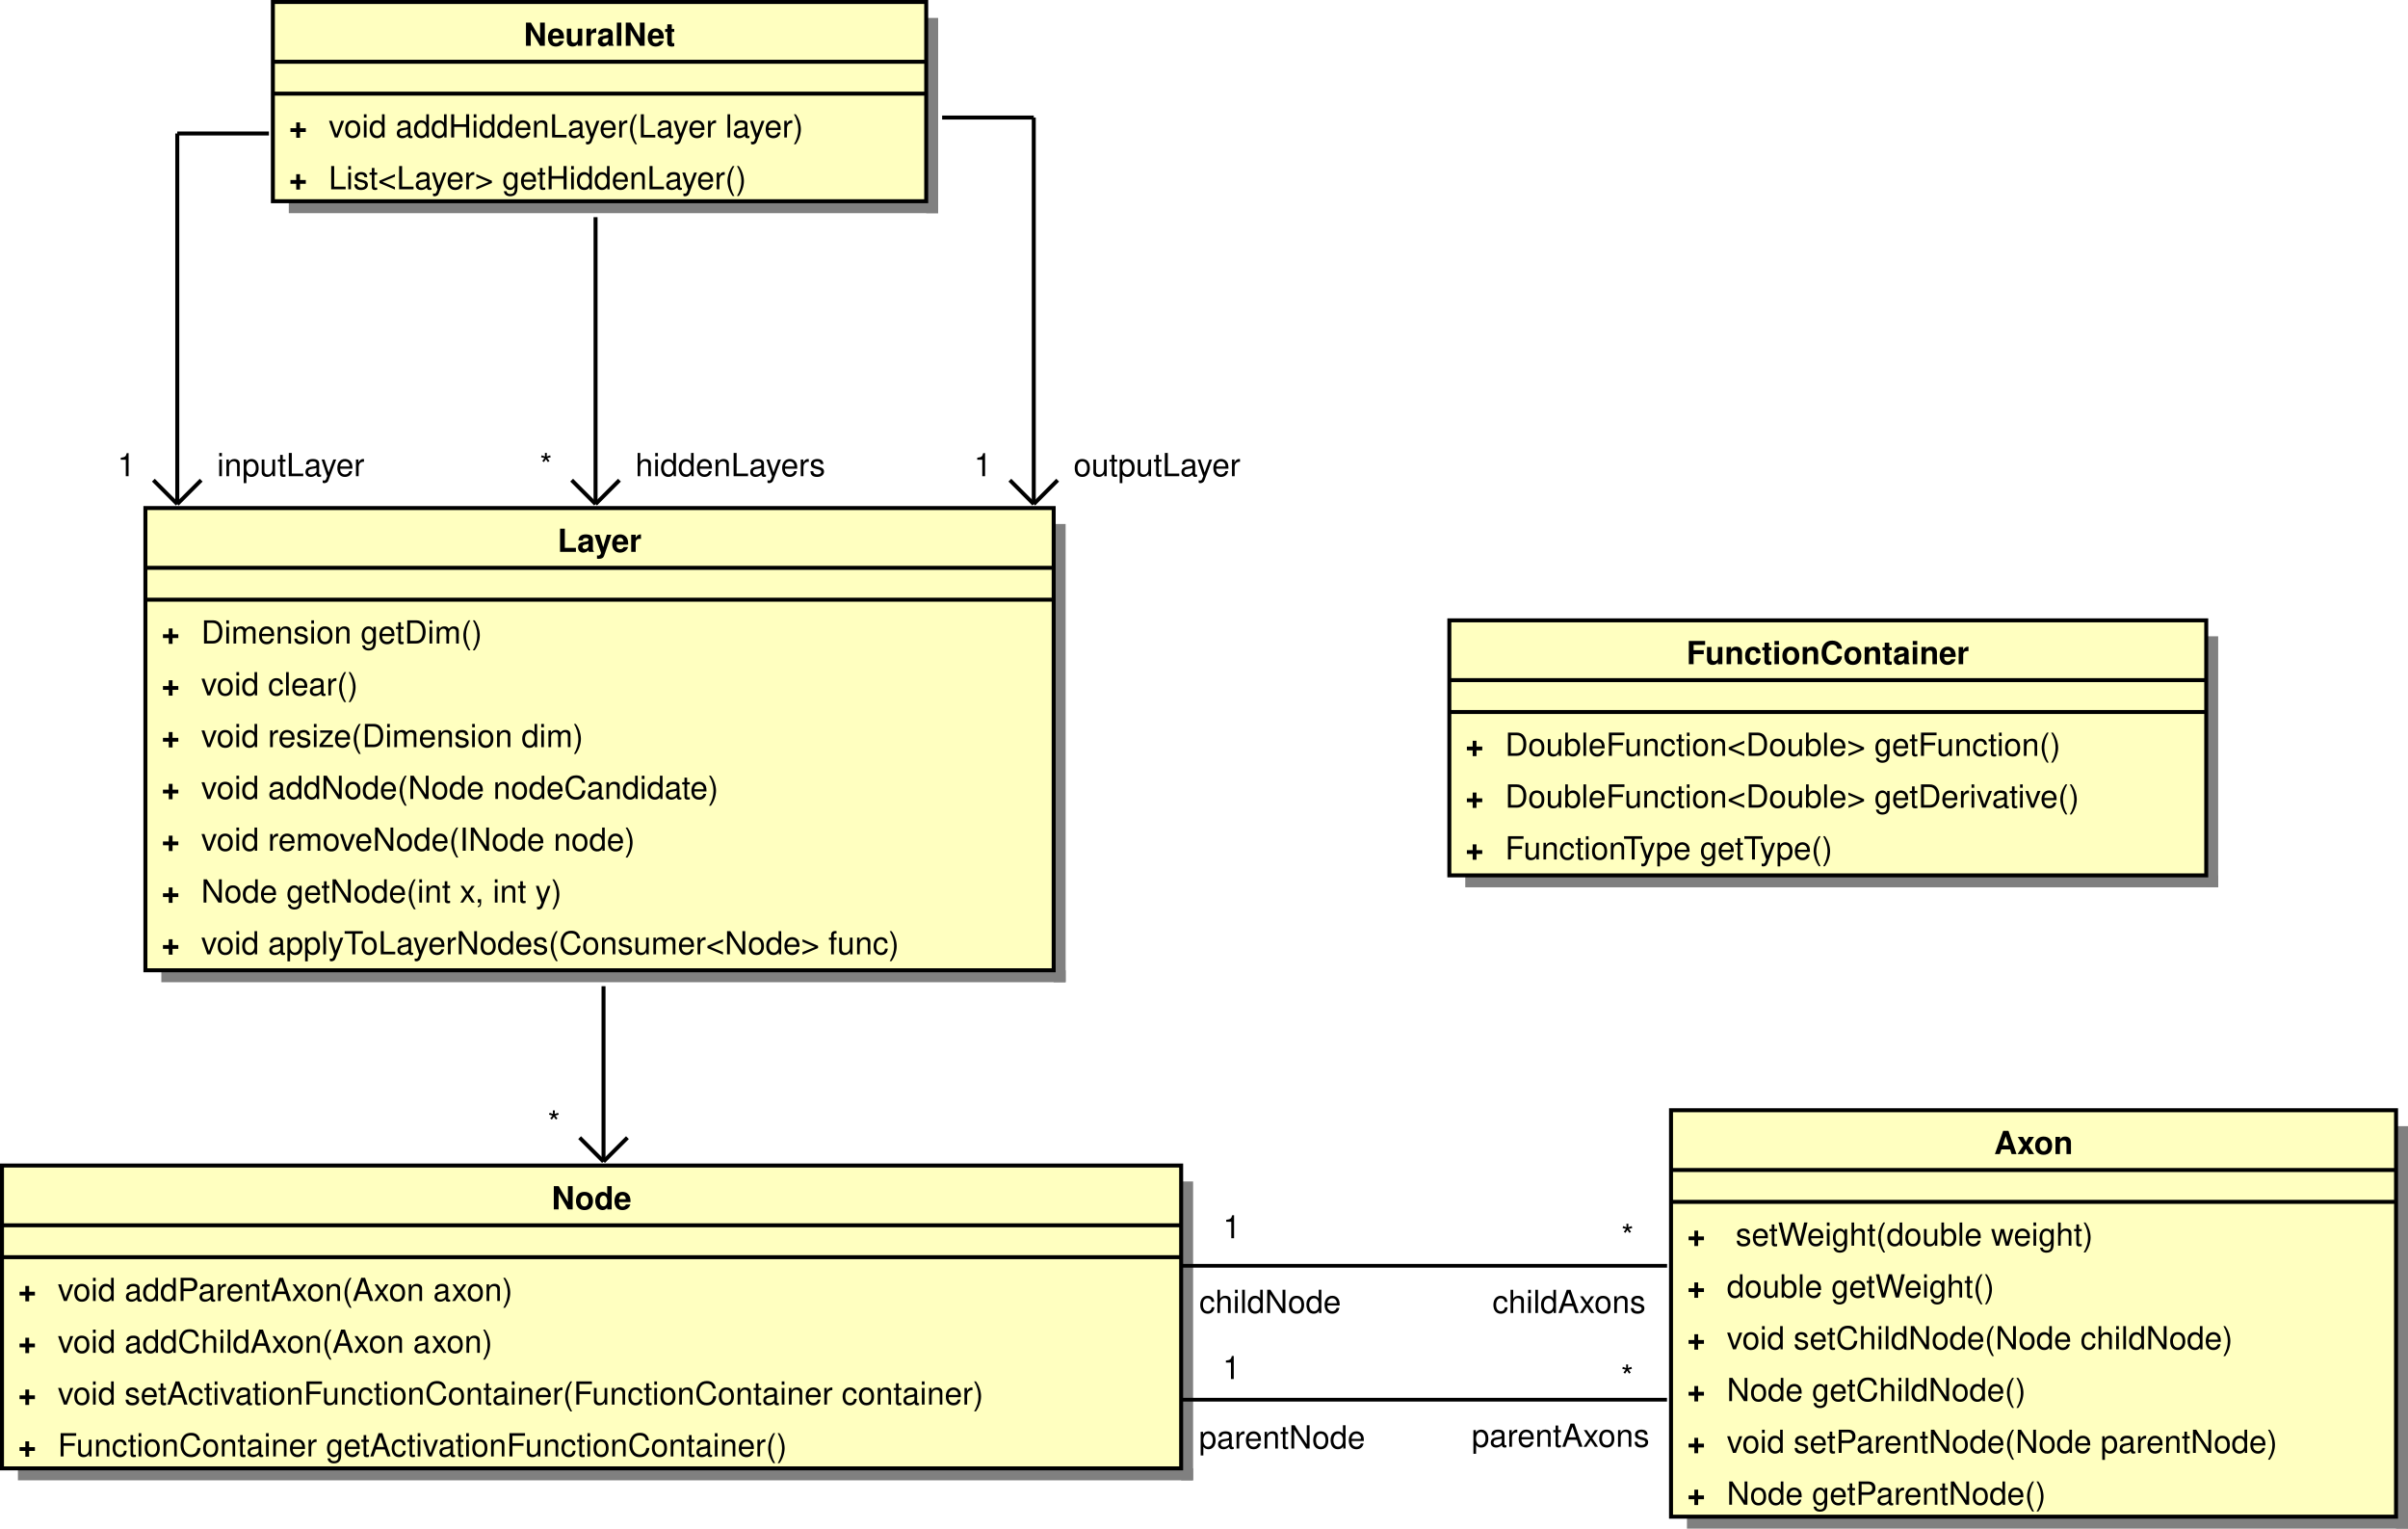
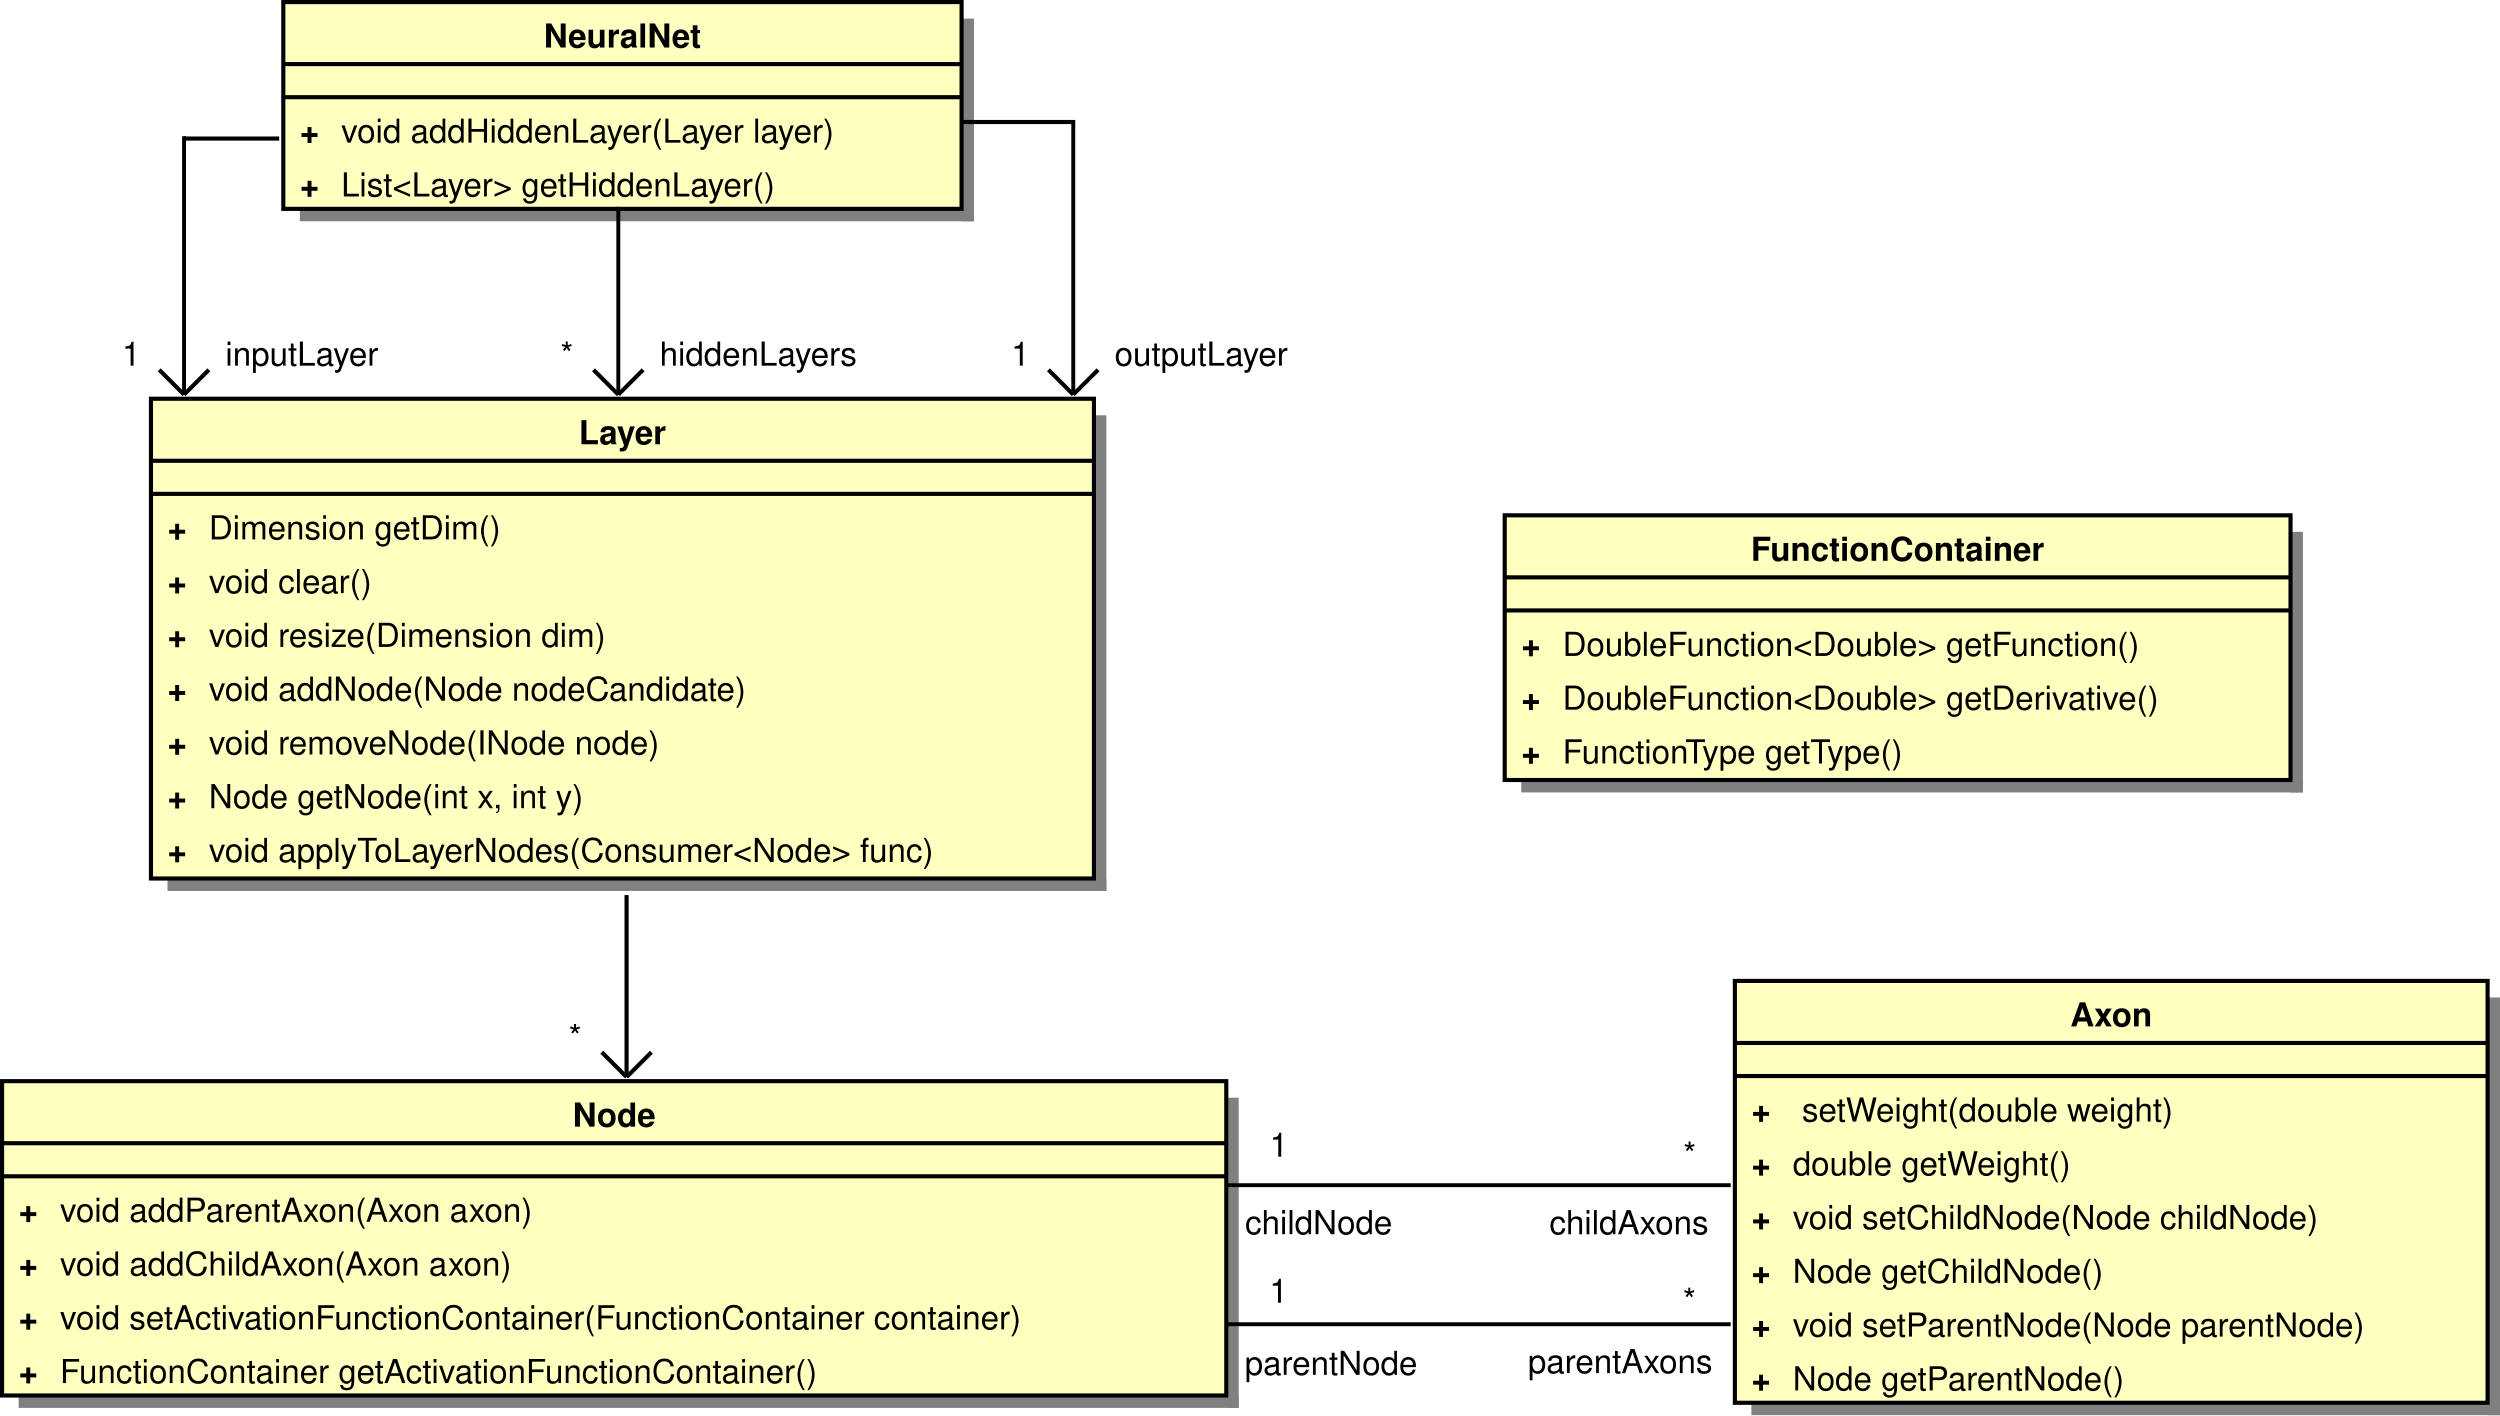
- <svg xmlns="http://www.w3.org/2000/svg" width="1283.338" height="814.463" version="1.1" id="svg2">
+ <svg xmlns="http://www.w3.org/2000/svg" width="1283.338" height="726.463" version="1.1" id="svg2">
  <defs id="defs272" />
  <g id="g4" transform="matrix(2.123083,0,0,2.123083,-578.54,-134.8158)">
    <rect x="505" y="68" width="3" height="49" id="rect6" style="fill:#808080;stroke:none;stroke-opacity:1" />
    <rect x="345" y="114" width="163" height="3" id="rect8" style="fill:#808080;stroke:none;stroke-opacity:1" />
    <rect x="341" y="64" width="164" height="50" id="rect10" style="fill:#ffffc0;stroke:#000000;stroke-width:1;stroke-opacity:1" />
    <text font-size="8" xml:space="preserve" font-weight="bold" x="423" y="75" id="text12" style="font-weight:bold;font-size:8px;font-family:Helvetica;text-anchor:middle;fill:#000000">NeuralNet</text>
    <line x1="341" y1="79" x2="505" y2="79" id="line14" style="stroke:#000000;stroke-opacity:1" />
    <line x1="341" y1="87" x2="505" y2="87" id="line16" style="stroke:#000000;stroke-opacity:1" />
    <text font-size="8" xml:space="preserve" font-weight="bold" x="345" y="98" id="text18" style="font-weight:bold;font-size:8px;font-family:Helvetica;fill:#000000">+</text>
    <text font-size="8" xml:space="preserve" x="355" y="98" id="text20" style="font-size:8px;font-family:Helvetica;fill:#000000">void addHiddenLayer(Layer layer) </text>
    <text font-size="8" xml:space="preserve" font-weight="bold" x="345" y="111" id="text22" style="font-weight:bold;font-size:8px;font-family:Helvetica;fill:#000000">+</text>
    <text font-size="8" xml:space="preserve" x="355" y="111" id="text24" style="font-size:8px;font-family:Helvetica;fill:#000000">List&lt;Layer&gt; getHiddenLayer() </text>
  </g>
-   <g id="g26" transform="matrix(2.123083,0,0,2.123083,-578.54,-134.8158)">
+   <g id="g26" transform="matrix(2.123083,0,0,2.123083,-578.54,-200.8158)">
    <rect x="537" y="195" width="3" height="115" id="rect28" style="fill:#808080;stroke:none;stroke-opacity:1" />
    <rect x="313" y="307" width="227" height="3" id="rect30" style="fill:#808080;stroke:none;stroke-opacity:1" />
    <rect x="309" y="191" width="228" height="116" id="rect32" style="fill:#ffffc0;stroke:#000000;stroke-width:1;stroke-opacity:1" />
    <text font-size="8" xml:space="preserve" font-weight="bold" x="423" y="202" id="text34" style="font-weight:bold;font-size:8px;font-family:Helvetica;text-anchor:middle;fill:#000000">Layer</text>
    <line x1="309" y1="206" x2="537" y2="206" id="line36" style="stroke:#000000;stroke-opacity:1" />
    <line x1="309" y1="214" x2="537" y2="214" id="line38" style="stroke:#000000;stroke-opacity:1" />
    <text font-size="8" xml:space="preserve" font-weight="bold" x="313" y="225" id="text40" style="font-weight:bold;font-size:8px;font-family:Helvetica;fill:#000000">+</text>
    <text font-size="8" xml:space="preserve" x="323" y="225" id="text42" style="font-size:8px;font-family:Helvetica;fill:#000000">Dimension getDim() </text>
    <text font-size="8" xml:space="preserve" font-weight="bold" x="313" y="238" id="text44" style="font-weight:bold;font-size:8px;font-family:Helvetica;fill:#000000">+</text>
    <text font-size="8" xml:space="preserve" x="323" y="238" id="text46" style="font-size:8px;font-family:Helvetica;fill:#000000">void clear() </text>
    <text font-size="8" xml:space="preserve" font-weight="bold" x="313" y="251" id="text48" style="font-weight:bold;font-size:8px;font-family:Helvetica;fill:#000000">+</text>
    <text font-size="8" xml:space="preserve" x="323" y="251" id="text50" style="font-size:8px;font-family:Helvetica;fill:#000000">void resize(Dimension dim) </text>
    <text font-size="8" xml:space="preserve" font-weight="bold" x="313" y="264" id="text52" style="font-weight:bold;font-size:8px;font-family:Helvetica;fill:#000000">+</text>
    <text font-size="8" xml:space="preserve" x="323" y="264" id="text54" style="font-size:8px;font-family:Helvetica;fill:#000000">void addNode(Node nodeCandidate) </text>
    <text font-size="8" xml:space="preserve" font-weight="bold" x="313" y="277" id="text56" style="font-weight:bold;font-size:8px;font-family:Helvetica;fill:#000000">+</text>
    <text font-size="8" xml:space="preserve" x="323" y="277" id="text58" style="font-size:8px;font-family:Helvetica;fill:#000000">void removeNode(INode node) </text>
    <text font-size="8" xml:space="preserve" font-weight="bold" x="313" y="290" id="text60" style="font-weight:bold;font-size:8px;font-family:Helvetica;fill:#000000">+</text>
    <text font-size="8" xml:space="preserve" x="323" y="290" id="text62" style="font-size:8px;font-family:Helvetica;fill:#000000">Node getNode(int x, int y) </text>
    <text font-size="8" xml:space="preserve" font-weight="bold" x="313" y="303" id="text64" style="font-weight:bold;font-size:8px;font-family:Helvetica;fill:#000000">+</text>
    <text font-size="8" xml:space="preserve" x="323" y="303" id="text66" style="font-size:8px;font-family:Helvetica;fill:#000000">void applyToLayerNodes(Consumer&lt;Node&gt; func) </text>
  </g>
-   <g id="g68" transform="matrix(2.123083,0,0,2.123083,-578.54,-134.8158)">
+   <g id="g68" transform="matrix(2.123083,0,0,2.123083,-578.54,-200.8158)">
    <rect x="569" y="360" width="3" height="75" id="rect70" style="fill:#808080;stroke:none;stroke-opacity:1" />
    <rect x="277" y="432" width="295" height="3" id="rect72" style="fill:#808080;stroke:none;stroke-opacity:1" />
    <rect x="273" y="356" width="296" height="76" id="rect74" style="fill:#ffffc0;stroke:#000000;stroke-width:1;stroke-opacity:1" />
    <text font-size="8" xml:space="preserve" font-weight="bold" x="421" y="367" id="text76" style="font-weight:bold;font-size:8px;font-family:Helvetica;text-anchor:middle;fill:#000000">Node</text>
    <line x1="273" y1="371" x2="569" y2="371" id="line78" style="stroke:#000000;stroke-opacity:1" />
    <line x1="273" y1="379" x2="569" y2="379" id="line80" style="stroke:#000000;stroke-opacity:1" />
    <text font-size="8" xml:space="preserve" font-weight="bold" x="277" y="390" id="text82" style="font-weight:bold;font-size:8px;font-family:Helvetica;fill:#000000">+</text>
    <text font-size="8" xml:space="preserve" x="287" y="390" id="text84" style="font-size:8px;font-family:Helvetica;fill:#000000">void addParentAxon(Axon axon) </text>
    <text font-size="8" xml:space="preserve" font-weight="bold" x="277" y="403" id="text86" style="font-weight:bold;font-size:8px;font-family:Helvetica;fill:#000000">+</text>
    <text font-size="8" xml:space="preserve" x="287" y="403" id="text88" style="font-size:8px;font-family:Helvetica;fill:#000000">void addChildAxon(Axon axon) </text>
    <text font-size="8" xml:space="preserve" font-weight="bold" x="277" y="416" id="text90" style="font-weight:bold;font-size:8px;font-family:Helvetica;fill:#000000">+</text>
    <text font-size="8" xml:space="preserve" x="287" y="416" id="text92" style="font-size:8px;font-family:Helvetica;fill:#000000">void setActivationFunctionContainer(FunctionContainer container) </text>
    <text font-size="8" xml:space="preserve" font-weight="bold" x="277" y="429" id="text94" style="font-weight:bold;font-size:8px;font-family:Helvetica;fill:#000000">+</text>
    <text font-size="8" xml:space="preserve" x="287" y="429" id="text96" style="font-size:8px;font-family:Helvetica;fill:#000000">FunctionContainer getActivationFunctionContainer() </text>
  </g>
-   <g id="g98" transform="matrix(2.123083,0,0,2.123083,162.3498,-470.0022)">
+   <g id="g98" transform="matrix(2.123083,0,0,2.123083,162.3498,-558.0022)">
    <rect x="525" y="504" width="3" height="101" id="rect100" style="fill:#808080;stroke:none;stroke-opacity:1" />
    <rect x="347" y="602" width="181" height="3" id="rect102" style="fill:#808080;stroke:none;stroke-opacity:1" />
    <rect x="343" y="500" width="182" height="102" id="rect104" style="fill:#ffffc0;stroke:#000000;stroke-width:1;stroke-opacity:1" />
    <text font-size="8" xml:space="preserve" font-weight="bold" x="434" y="511" id="text106" style="font-weight:bold;font-size:8px;font-family:Helvetica;text-anchor:middle;fill:#000000">Axon</text>
    <line x1="343" y1="515" x2="525" y2="515" id="line108" style="stroke:#000000;stroke-opacity:1" />
    <line x1="343" y1="523" x2="525" y2="523" id="line110" style="stroke:#000000;stroke-opacity:1" />
    <text font-size="8" xml:space="preserve" font-weight="bold" x="347" y="534" id="text112" style="font-weight:bold;font-size:8px;font-family:Helvetica;fill:#000000">+</text>
    <text font-size="8" xml:space="preserve" x="357" y="534" id="text114" style="font-size:8px;font-family:Helvetica;fill:#000000"> setWeight(double weight) </text>
    <text font-size="8" xml:space="preserve" font-weight="bold" x="347" y="547" id="text116" style="font-weight:bold;font-size:8px;font-family:Helvetica;fill:#000000">+</text>
    <text font-size="8" xml:space="preserve" x="357" y="547" id="text118" style="font-size:8px;font-family:Helvetica;fill:#000000">double getWeight() </text>
    <text font-size="8" xml:space="preserve" font-weight="bold" x="347" y="560" id="text120" style="font-weight:bold;font-size:8px;font-family:Helvetica;fill:#000000">+</text>
    <text font-size="8" xml:space="preserve" x="357" y="560" id="text122" style="font-size:8px;font-family:Helvetica;fill:#000000">void setChildNode(Node childNode) </text>
    <text font-size="8" xml:space="preserve" font-weight="bold" x="347" y="573" id="text124" style="font-weight:bold;font-size:8px;font-family:Helvetica;fill:#000000">+</text>
    <text font-size="8" xml:space="preserve" x="357" y="573" id="text126" style="font-size:8px;font-family:Helvetica;fill:#000000">Node getChildNode() </text>
    <text font-size="8" xml:space="preserve" font-weight="bold" x="347" y="586" id="text128" style="font-weight:bold;font-size:8px;font-family:Helvetica;fill:#000000">+</text>
    <text font-size="8" xml:space="preserve" x="357" y="586" id="text130" style="font-size:8px;font-family:Helvetica;fill:#000000">void setParentNode(Node parentNode) </text>
    <text font-size="8" xml:space="preserve" font-weight="bold" x="347" y="599" id="text132" style="font-weight:bold;font-size:8px;font-family:Helvetica;fill:#000000">+</text>
    <text font-size="8" xml:space="preserve" x="357" y="599" id="text134" style="font-size:8px;font-family:Helvetica;fill:#000000">Node getParentNode() </text>
  </g>
-   <g id="g136" transform="matrix(2.123083,0,0,2.123083,700.2342,-435.9053)">
+   <g id="g136" transform="matrix(2.123083,0,0,2.123083,700.2342,-501.9053)">
    <rect x="224" y="365" width="3" height="63" id="rect138" style="fill:#808080;stroke:none;stroke-opacity:1" />
    <rect x="38" y="425" width="189" height="3" id="rect140" style="fill:#808080;stroke:none;stroke-opacity:1" />
    <rect x="34" y="361" width="190" height="64" id="rect142" style="fill:#ffffc0;stroke:#000000;stroke-width:1;stroke-opacity:1" />
    <text font-size="8" xml:space="preserve" font-weight="bold" x="129" y="372" id="text144" style="font-weight:bold;font-size:8px;font-family:Helvetica;text-anchor:middle;fill:#000000">FunctionContainer</text>
    <line x1="34" y1="376" x2="224" y2="376" id="line146" style="stroke:#000000;stroke-opacity:1" />
    <line x1="34" y1="384" x2="224" y2="384" id="line148" style="stroke:#000000;stroke-opacity:1" />
    <text font-size="8" xml:space="preserve" font-weight="bold" x="38" y="395" id="text150" style="font-weight:bold;font-size:8px;font-family:Helvetica;fill:#000000">+</text>
    <text font-size="8" xml:space="preserve" x="48" y="395" id="text152" style="font-size:8px;font-family:Helvetica;fill:#000000">DoubleFunction&lt;Double&gt; getFunction() </text>
    <text font-size="8" xml:space="preserve" font-weight="bold" x="38" y="408" id="text154" style="font-weight:bold;font-size:8px;font-family:Helvetica;fill:#000000">+</text>
    <text font-size="8" xml:space="preserve" x="48" y="408" id="text156" style="font-size:8px;font-family:Helvetica;fill:#000000">DoubleFunction&lt;Double&gt; getDerivative() </text>
    <text font-size="8" xml:space="preserve" font-weight="bold" x="38" y="421" id="text158" style="font-weight:bold;font-size:8px;font-family:Helvetica;fill:#000000">+</text>
    <text font-size="8" xml:space="preserve" x="48" y="421" id="text160" style="font-size:8px;font-family:Helvetica;fill:#000000">FunctionType getType() </text>
  </g>
-   <g id="g162" transform="matrix(2.123083,0,0,2.123083,-578.54,-134.8158)">
+   <g id="g162" transform="matrix(2.514456,0,0,2.123083,-785.7491,-134.8158)">
    <line x1="509" y1="93" x2="532" y2="93" id="line164" style="stroke:#000000;stroke-opacity:1" />
  </g>
  <g id="g166" transform="matrix(2.123083,0,0,2.123083,-578.54,-134.8158)">
    <line x1="340" y1="97" x2="317" y2="97" id="line168" style="stroke:#000000;stroke-opacity:1" />
  </g>
-   <g id="g174" transform="matrix(0,2.123083,-2.123083,0,1689.138,-385.0073)">
+   <g id="g174" transform="matrix(0,2.123083,-2.123083,0,1689.138,-451.0073)">
    <line x1="499" y1="377.129" x2="499" y2="499" id="line176" style="stroke:#000000;stroke-width:0.942;stroke-miterlimit:4;stroke-dasharray:none;stroke-opacity:1" />
  </g>
-   <g id="g178" transform="matrix(2.123083,0,0,2.123083,-578.54,-134.8158)">
+   <g id="g178" transform="matrix(2.123083,0,0,2.123083,-578.54,-200.8158)">
    <line x1="424" y1="355" x2="430" y2="349" id="line180" style="stroke:#000000;stroke-opacity:1" />
    <line x1="424" y1="355" x2="418" y2="349" id="line182" style="stroke:#000000;stroke-opacity:1" />
    <line x1="424" y1="311" x2="424" y2="355" id="line184" style="stroke:#000000;stroke-opacity:1" />
  </g>
-   <g id="g186" transform="matrix(2.123083,0,0,2.123083,-578.54,-134.8158)">
+   <g id="g186" transform="matrix(2.123083,0,0,2.123083,-578.54,-200.8158)">
    <line x1="422" y1="190" x2="428" y2="184" id="line188" style="stroke:#000000;stroke-opacity:1" />
    <line x1="422" y1="190" x2="416" y2="184" id="line190" style="stroke:#000000;stroke-opacity:1" />
-     <line x1="422" y1="118" x2="422" y2="190" id="line192" style="stroke:#000000;stroke-opacity:1" />
+     <line x1="422" y1="144.601" x2="422" y2="190" id="line192" style="stroke:#000000;stroke-width:0.942;stroke-miterlimit:4;stroke-dasharray:none;stroke-opacity:1" />
  </g>
-   <g id="g194" transform="matrix(2.123083,0,0,2.123083,-578.54,-134.8158)">
+   <g id="g194" transform="matrix(2.123083,0,0,2.123083,-578.54,-200.8158)">
    <line x1="532" y1="190" x2="538" y2="184" id="line196" style="stroke:#000000;stroke-opacity:1" />
    <line x1="532" y1="190" x2="526" y2="184" id="line198" style="stroke:#000000;stroke-opacity:1" />
-     <line x1="532" y1="93" x2="532" y2="190" id="line200" style="stroke:#000000;stroke-opacity:1" />
+     <line x1="532" y1="124.063" x2="532" y2="190" id="line200" style="stroke:#000000;stroke-width:0.942;stroke-miterlimit:4;stroke-dasharray:none;stroke-opacity:1" />
  </g>
-   <g id="g202" transform="matrix(2.123083,0,0,2.123083,-578.54,-134.8158)">
+   <g id="g202" transform="matrix(2.123083,0,0,2.123083,-578.54,-200.8158)">
    <line x1="317" y1="190" x2="323" y2="184" id="line204" style="stroke:#000000;stroke-opacity:1" />
    <line x1="317" y1="190" x2="311" y2="184" id="line206" style="stroke:#000000;stroke-opacity:1" />
-     <line x1="317" y1="97" x2="317" y2="190" id="line208" style="stroke:#000000;stroke-opacity:1" />
+     <line x1="317" y1="127.525" x2="317" y2="190" id="line208" style="stroke:#000000;stroke-width:0.942;stroke-miterlimit:4;stroke-dasharray:none;stroke-opacity:1" />
  </g>
-   <g id="g210" transform="matrix(2.123083,0,0,2.123083,-578.54,-134.8158)">
+   <g id="g210" transform="matrix(2.123083,0,0,2.123083,-578.54,-200.8158)">
    <text font-size="8" xml:space="preserve" x="408" y="183" id="text212" style="font-size:8px;font-family:Helvetica;fill:#000000">*</text>
  </g>
-   <g id="g214" transform="matrix(2.123083,0,0,2.123083,-41.55835,-273.6903)">
+   <g id="g214" transform="matrix(2.123083,0,0,2.123083,-41.55834,-339.6903)">
    <text font-size="8" xml:space="preserve" x="389" y="492" id="text216" style="font-size:8px;font-family:Helvetica;fill:#000000">parentAxons</text>
  </g>
-   <g id="g218" transform="matrix(2.123083,0,0,2.123083,-186.9137,-185.7364)">
+   <g id="g218" transform="matrix(2.123083,0,0,2.123083,-186.9137,-251.7364)">
    <text font-size="8" xml:space="preserve" x="389" y="451" id="text220" style="font-size:8px;font-family:Helvetica;fill:#000000">parentNode</text>
  </g>
-   <g id="g222" transform="matrix(2.123083,0,0,2.123083,88.98375,-305.1686)">
+   <g id="g222" transform="matrix(2.123083,0,0,2.123083,88.98376,-371.1686)">
    <text font-size="8" xml:space="preserve" x="365" y="492" id="text224" style="font-size:8px;font-family:Helvetica;fill:#000000">*</text>
  </g>
-   <g id="g226" transform="matrix(2.123083,0,0,2.123083,-121.1798,-222.7697)">
+   <g id="g226" transform="matrix(2.123083,0,0,2.123083,-121.1798,-288.7697)">
    <text font-size="8" xml:space="preserve" x="364" y="451" id="text228" style="font-size:8px;font-family:Helvetica;fill:#000000">1</text>
  </g>
-   <g id="g230" transform="matrix(2.123083,0,0,2.123083,-285.2717,-344.9793)">
+   <g id="g230" transform="matrix(2.123083,0,0,2.123083,-285.2717,-410.9793)">
    <text font-size="8" xml:space="preserve" x="509" y="492" id="text232" style="font-size:8px;font-family:Helvetica;fill:#000000">childAxons</text>
  </g>
-   <g id="g234" transform="matrix(2.123083,0,0,2.123083,-441.5171,-257.9512)">
+   <g id="g234" transform="matrix(2.123083,0,0,2.123083,-441.5171,-323.9512)">
    <text font-size="8" xml:space="preserve" x="509" y="451" id="text236" style="font-size:8px;font-family:Helvetica;fill:#000000">childNode</text>
  </g>
-   <g id="g238" transform="matrix(2.123083,0,0,2.123083,-165.6196,-380.1608)">
+   <g id="g238" transform="matrix(2.123083,0,0,2.123083,-165.6196,-446.1608)">
    <text font-size="8" xml:space="preserve" x="485" y="492" id="text240" style="font-size:8px;font-family:Helvetica;fill:#000000">*</text>
  </g>
-   <g id="g242" transform="matrix(2.123083,0,0,2.123083,-375.7832,-297.7619)">
+   <g id="g242" transform="matrix(2.123083,0,0,2.123083,-375.7832,-363.7619)">
    <text font-size="8" xml:space="preserve" x="484" y="451" id="text244" style="font-size:8px;font-family:Helvetica;fill:#000000">1</text>
  </g>
-   <g id="g246" transform="matrix(2.123083,0,0,2.123083,-578.54,-134.8158)">
+   <g id="g246" transform="matrix(2.123083,0,0,2.123083,-578.54,-200.8158)">
    <text font-size="8" xml:space="preserve" x="432" y="183" id="text248" style="font-size:8px;font-family:Helvetica;fill:#000000">hiddenLayers</text>
  </g>
-   <g id="g250" transform="matrix(2.123083,0,0,2.123083,-578.54,-134.8158)">
+   <g id="g250" transform="matrix(2.123083,0,0,2.123083,-578.54,-200.8158)">
    <text font-size="8" xml:space="preserve" x="517" y="183" id="text252" style="font-size:8px;font-family:Helvetica;fill:#000000">1</text>
  </g>
-   <g id="g254" transform="matrix(2.123083,0,0,2.123083,-578.54,-134.8158)">
+   <g id="g254" transform="matrix(2.123083,0,0,2.123083,-578.54,-200.8158)">
    <text font-size="8" xml:space="preserve" x="302" y="183" id="text256" style="font-size:8px;font-family:Helvetica;fill:#000000">1</text>
  </g>
-   <g id="g258" transform="matrix(2.123083,0,0,2.123083,-578.54,-134.8158)">
+   <g id="g258" transform="matrix(2.123083,0,0,2.123083,-578.54,-200.8158)">
    <text font-size="8" xml:space="preserve" x="327" y="183" id="text260" style="font-size:8px;font-family:Helvetica;fill:#000000">inputLayer</text>
  </g>
-   <g id="g262" transform="matrix(2.123083,0,0,2.123083,-578.54,-134.8158)">
+   <g id="g262" transform="matrix(2.123083,0,0,2.123083,-578.54,-200.8158)">
    <text font-size="8" xml:space="preserve" x="542" y="183" id="text264" style="font-size:8px;font-family:Helvetica;fill:#000000">outputLayer</text>
  </g>
-   <g id="g266" transform="matrix(2.123083,0,0,2.123083,-578.54,-134.8158)">
+   <g id="g266" transform="matrix(2.123083,0,0,2.123083,-578.54,-200.8158)">
    <text font-size="8" xml:space="preserve" x="410" y="348" id="text268" style="font-size:8px;font-family:Helvetica;fill:#000000">*</text>
  </g>
-   <g id="g174-3" transform="matrix(0,2.123083,-2.123083,0,1689.095,-313.6458)">
+   <g id="g174-3" transform="matrix(0,2.123083,-2.123083,0,1689.095,-379.6458)">
    <line x1="499" y1="377.129" x2="499" y2="499" id="line176-6" style="stroke:#000000;stroke-width:0.942;stroke-miterlimit:4;stroke-dasharray:none;stroke-opacity:1" />
  </g>
</svg>
